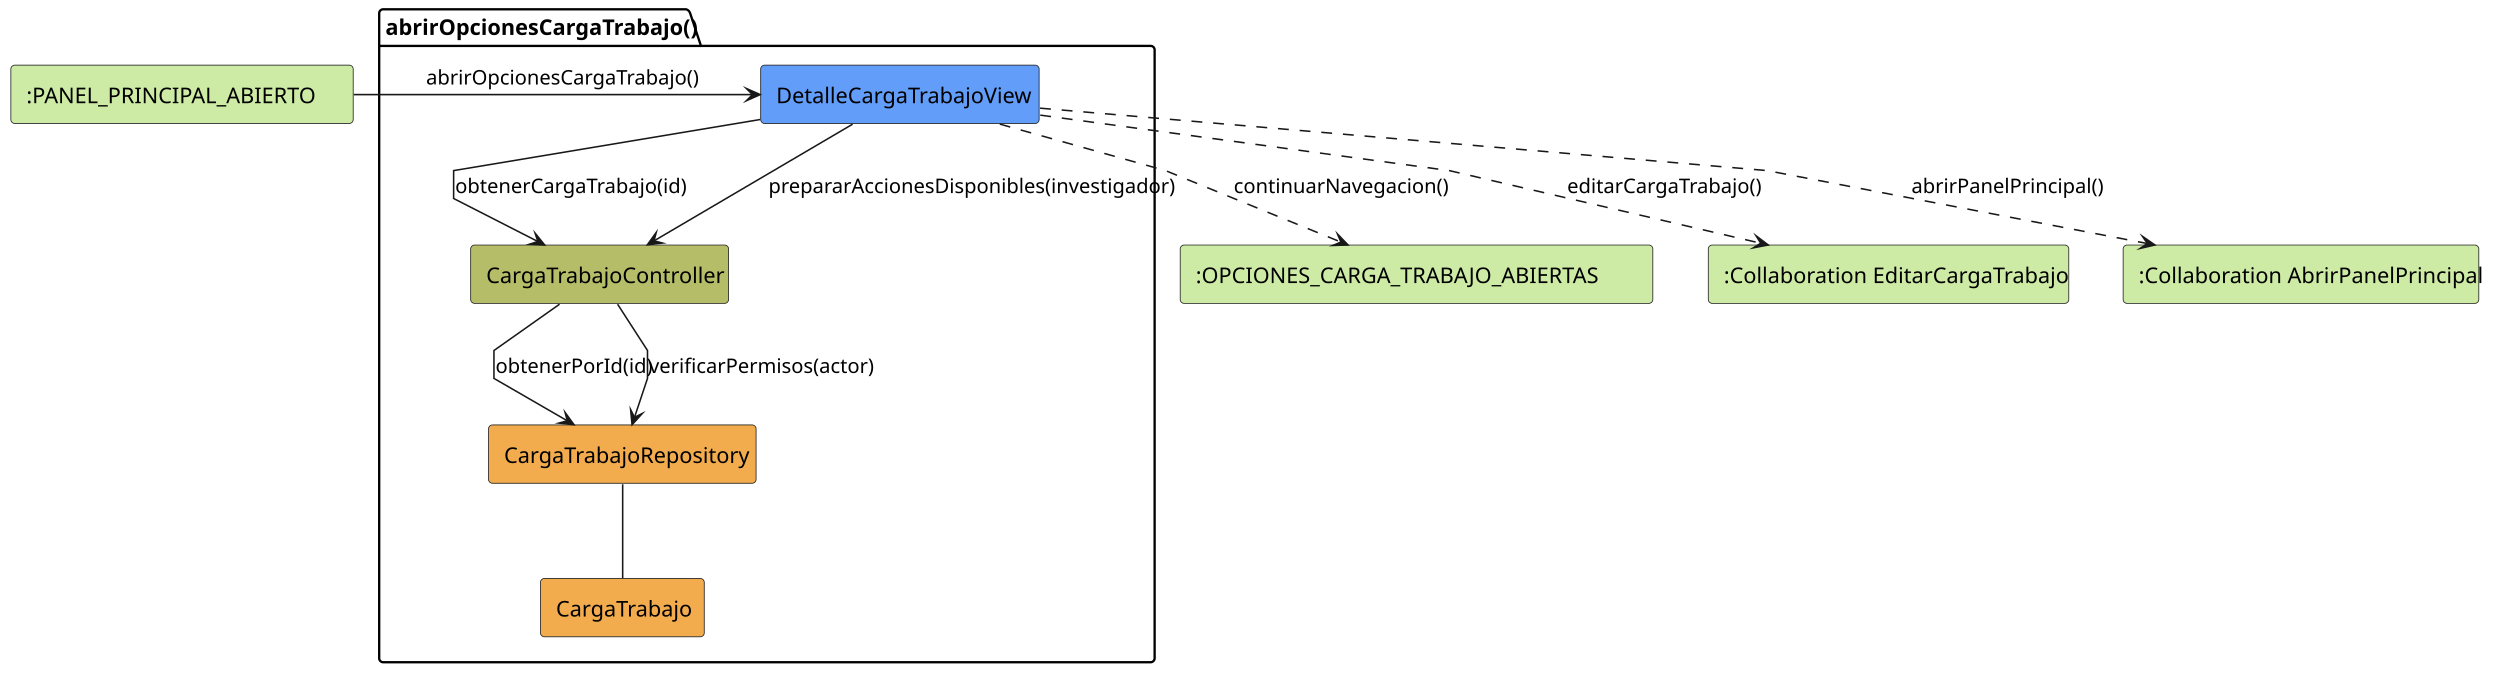
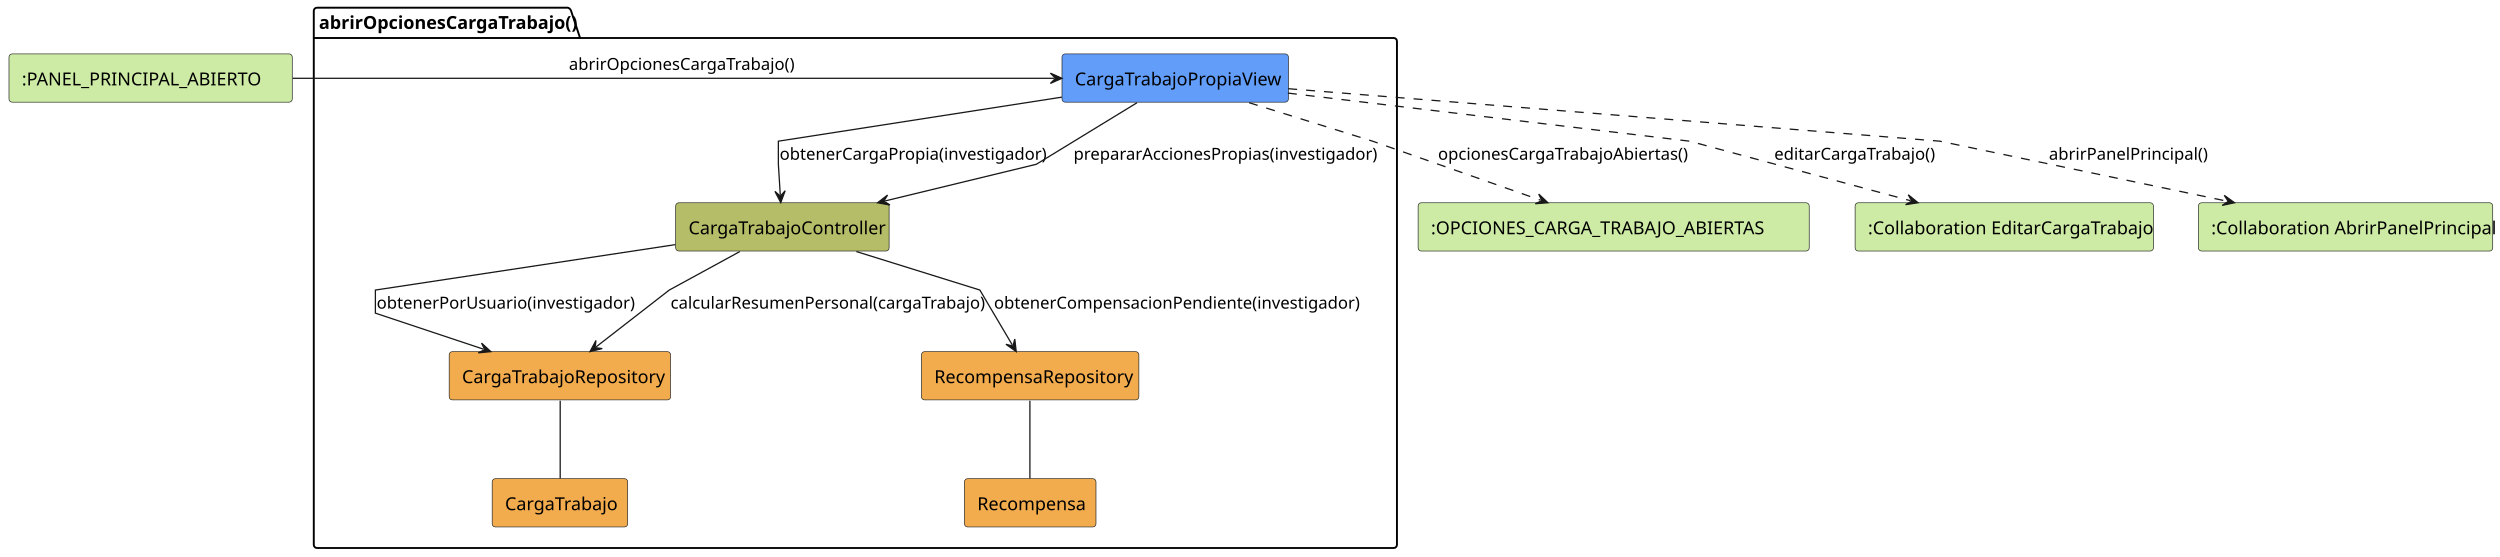
- <svg xmlns="http://www.w3.org/2000/svg" contentStyleType="text/css" data-diagram-type="DESCRIPTION" height="442px" preserveAspectRatio="none" style="width:1612px;height:442px;background:#FFFFFF;" version="1.1" viewBox="0 0 1612 442" width="1612px" zoomAndPan="magnify">
+ <svg xmlns="http://www.w3.org/2000/svg" contentStyleType="text/css" height="434px" preserveAspectRatio="none" style="width:1948px;height:434px;background:#FFFFFF;" version="1.1" viewBox="0 0 1948 434" width="1948px" zoomAndPan="magnify">
  <defs />
  <g>
-     <g class="cluster" data-qualified-name="abrirOpcionesCargaTrabajo" data-source-line="4" id="ent0002">
-       <path d="M247,6 L442.489,6 A3.75,3.75 0 0 1 444.989,8.5 L451.989,29.609 L742,29.609 A2.5,2.5 0 0 1 744.5,32.109 L744.5,424.5 A2.5,2.5 0 0 1 742,427 L247,427 A2.5,2.5 0 0 1 244.5,424.5 L244.5,8.5 A2.5,2.5 0 0 1 247,6" fill="none" style="stroke:#000000;stroke-width:1.5;" />
+     <g id="cluster_abrirOpcionesCargaTrabajo">
+       <path d="M247,6 L442.489,6 A3.75,3.75 0 0 1 444.989,8.5 L451.989,29.609 L1086,29.609 A2.5,2.5 0 0 1 1088.5,32.109 L1088.5,424.5 A2.5,2.5 0 0 1 1086,427 L247,427 A2.5,2.5 0 0 1 244.5,424.5 L244.5,8.5 A2.5,2.5 0 0 1 247,6 " fill="none" style="stroke:#000000;stroke-width:1.5;" />
      <line style="stroke:#000000;stroke-width:1.5;" x1="244.5" x2="451.989" y1="29.609" y2="29.609" />
-       <text fill="#000000" font-family="sans-serif" font-size="14" font-weight="700" lengthAdjust="spacing" textLength="194.489" x="248.5" y="22.533">abrirOpcionesCargaTrabajo()</text>
+       <text fill="#000000" font-family="sans-serif" font-size="14" font-weight="bold" lengthAdjust="spacing" textLength="194.489" x="248.5" y="22.533">abrirOpcionesCargaTrabajo()</text>
    </g>
-     <g class="entity" data-qualified-name="abrirOpcionesCargaTrabajo.DetalleCargaTrabajoView" data-source-line="5" id="ent0003">
-       <rect fill="#629EF9" height="37.609" rx="2.5" ry="2.5" style="stroke:#181818;stroke-width:0.5;" width="179.523" x="490.5" y="42" />
-       <text fill="#000000" font-family="sans-serif" font-size="14" lengthAdjust="spacing" textLength="159.523" x="500.5" y="66.533">DetalleCargaTrabajoView</text>
+     <g id="elem_CargaTrabajoPropiaView">
+       <rect fill="#629EF9" height="37.609" rx="2.5" ry="2.5" style="stroke:#181818;stroke-width:0.5;" width="176.413" x="827.5" y="42" />
+       <text fill="#000000" font-family="sans-serif" font-size="14" lengthAdjust="spacing" textLength="156.413" x="837.5" y="66.533">CargaTrabajoPropiaView</text>
    </g>
-     <g class="entity" data-qualified-name="abrirOpcionesCargaTrabajo.CargaTrabajoController" data-source-line="6" id="ent0004">
-       <rect fill="#B5BD68" height="37.609" rx="2.5" ry="2.5" style="stroke:#181818;stroke-width:0.5;" width="166.289" x="303.5" y="158" />
-       <text fill="#000000" font-family="sans-serif" font-size="14" lengthAdjust="spacing" textLength="146.289" x="313.5" y="182.533">CargaTrabajoController</text>
+     <g id="elem_CargaTrabajoController">
+       <rect fill="#B5BD68" height="37.609" rx="2.5" ry="2.5" style="stroke:#181818;stroke-width:0.5;" width="166.289" x="526.5" y="158" />
+       <text fill="#000000" font-family="sans-serif" font-size="14" lengthAdjust="spacing" textLength="146.289" x="536.5" y="182.533">CargaTrabajoController</text>
    </g>
-     <g class="entity" data-qualified-name="abrirOpcionesCargaTrabajo.CargaTrabajoRepository" data-source-line="7" id="ent0005">
-       <rect fill="#F2AC4E" height="37.609" rx="2.5" ry="2.5" style="stroke:#181818;stroke-width:0.5;" width="172.517" x="315" y="274" />
-       <text fill="#000000" font-family="sans-serif" font-size="14" lengthAdjust="spacing" textLength="152.517" x="325" y="298.533">CargaTrabajoRepository</text>
+     <g id="elem_CargaTrabajoRepository">
+       <rect fill="#F2AC4E" height="37.609" rx="2.5" ry="2.5" style="stroke:#181818;stroke-width:0.5;" width="172.517" x="350" y="274" />
+       <text fill="#000000" font-family="sans-serif" font-size="14" lengthAdjust="spacing" textLength="152.517" x="360" y="298.533">CargaTrabajoRepository</text>
    </g>
-     <g class="entity" data-qualified-name="abrirOpcionesCargaTrabajo.CargaTrabajo" data-source-line="8" id="ent0006">
-       <rect fill="#F2AC4E" height="37.609" rx="2.5" ry="2.5" style="stroke:#181818;stroke-width:0.5;" width="105.6" x="348.5" y="373" />
-       <text fill="#000000" font-family="sans-serif" font-size="14" lengthAdjust="spacing" textLength="85.6" x="358.5" y="397.533">CargaTrabajo</text>
+     <g id="elem_RecompensaRepository">
+       <rect fill="#F2AC4E" height="37.609" rx="2.5" ry="2.5" style="stroke:#181818;stroke-width:0.5;" width="169.406" x="718" y="274" />
+       <text fill="#000000" font-family="sans-serif" font-size="14" lengthAdjust="spacing" textLength="149.406" x="728" y="298.533">RecompensaRepository</text>
    </g>
-     <g class="entity" data-qualified-name="EstadoEntrada" data-source-line="3" id="ent0001">
+     <g id="elem_CargaTrabajo">
+       <rect fill="#F2AC4E" height="37.609" rx="2.5" ry="2.5" style="stroke:#181818;stroke-width:0.5;" width="105.6" x="383.5" y="373" />
+       <text fill="#000000" font-family="sans-serif" font-size="14" lengthAdjust="spacing" textLength="85.6" x="393.5" y="397.533">CargaTrabajo</text>
+     </g>
+     <g id="elem_Recompensa">
+       <rect fill="#F2AC4E" height="37.609" rx="2.5" ry="2.5" style="stroke:#181818;stroke-width:0.5;" width="102.489" x="751.5" y="373" />
+       <text fill="#000000" font-family="sans-serif" font-size="14" lengthAdjust="spacing" textLength="82.489" x="761.5" y="397.533">Recompensa</text>
+     </g>
+     <g id="elem_EstadoEntrada">
      <rect fill="#CDEBA5" height="37.609" rx="2.5" ry="2.5" style="stroke:#181818;stroke-width:0.5;" width="220.737" x="7" y="42" />
      <text fill="#000000" font-family="sans-serif" font-size="14" lengthAdjust="spacing" textLength="200.737" x="17" y="66.533">:PANEL_PRINCIPAL_ABIERTO</text>
    </g>
-     <g class="entity" data-qualified-name="EstadoSalida" data-source-line="11" id="ent0007">
-       <rect fill="#CDEBA5" height="37.609" rx="2.5" ry="2.5" style="stroke:#181818;stroke-width:0.5;" width="304.744" x="761" y="158" />
-       <text fill="#000000" font-family="sans-serif" font-size="14" lengthAdjust="spacing" textLength="284.744" x="771" y="182.533">:OPCIONES_CARGA_TRABAJO_ABIERTAS</text>
+     <g id="elem_EstadoSalida">
+       <rect fill="#CDEBA5" height="37.609" rx="2.5" ry="2.5" style="stroke:#181818;stroke-width:0.5;" width="304.744" x="1105" y="158" />
+       <text fill="#000000" font-family="sans-serif" font-size="14" lengthAdjust="spacing" textLength="284.744" x="1115" y="182.533">:OPCIONES_CARGA_TRABAJO_ABIERTAS</text>
    </g>
-     <g class="entity" data-qualified-name="EditarCargaTrabajo" data-source-line="12" id="ent0008">
-       <rect fill="#CDEBA5" height="37.609" rx="2.5" ry="2.5" style="stroke:#181818;stroke-width:0.5;" width="232.447" x="1101.5" y="158" />
-       <text fill="#000000" font-family="sans-serif" font-size="14" lengthAdjust="spacing" textLength="212.447" x="1111.5" y="182.533">:Collaboration EditarCargaTrabajo</text>
+     <g id="elem_EditarCargaTrabajo">
+       <rect fill="#CDEBA5" height="37.609" rx="2.5" ry="2.5" style="stroke:#181818;stroke-width:0.5;" width="232.447" x="1445.5" y="158" />
+       <text fill="#000000" font-family="sans-serif" font-size="14" lengthAdjust="spacing" textLength="212.447" x="1455.5" y="182.533">:Collaboration EditarCargaTrabajo</text>
    </g>
-     <g class="entity" data-qualified-name="AbrirPanelPrincipal" data-source-line="13" id="ent0009">
-       <rect fill="#CDEBA5" height="37.609" rx="2.5" ry="2.5" style="stroke:#181818;stroke-width:0.5;" width="229.33" x="1369" y="158" />
-       <text fill="#000000" font-family="sans-serif" font-size="14" lengthAdjust="spacing" textLength="209.33" x="1379" y="182.533">:Collaboration AbrirPanelPrincipal</text>
+     <g id="elem_AbrirPanelPrincipal">
+       <rect fill="#CDEBA5" height="37.609" rx="2.5" ry="2.5" style="stroke:#181818;stroke-width:0.5;" width="229.33" x="1713" y="158" />
+       <text fill="#000000" font-family="sans-serif" font-size="14" lengthAdjust="spacing" textLength="209.33" x="1723" y="182.533">:Collaboration AbrirPanelPrincipal</text>
    </g>
-     <g class="link" data-entity-1="ent0001" data-entity-2="ent0003" data-link-type="dependency" data-source-line="15" id="lnk10">
-       <path d="M228.11,61 C308.22,61 410.19,61 485.18,61" fill="none" id="EstadoEntrada-to-DetalleCargaTrabajoView" style="stroke:#181818;stroke-width:1;" />
-       <polygon fill="#181818" points="490.18,61,481.18,57,485.18,61,481.18,65,490.18,61" style="stroke:#181818;stroke-width:1;stroke-linejoin:miter;stroke-miterlimit:10;" />
-       <text fill="#000000" font-family="sans-serif" font-size="13" lengthAdjust="spacing" textLength="169.07" x="274.75" y="54.495">abrirOpcionesCargaTrabajo()</text>
+     <g id="link_EstadoEntrada_CargaTrabajoPropiaView">
+       <path d="M228.04,61 C388.08,61 675.13,61 821.47,61 " fill="none" id="EstadoEntrada-to-CargaTrabajoPropiaView" style="stroke:#181818;stroke-width:1;" />
+       <polygon fill="#181818" points="827.47,61,818.47,57,822.47,61,818.47,65,827.47,61" style="stroke:#181818;stroke-width:1;" />
+       <text fill="#000000" font-family="sans-serif" font-size="13" lengthAdjust="spacing" textLength="169.07" x="443.25" y="54.495">abrirOpcionesCargaTrabajo()</text>
    </g>
-     <g class="link" data-entity-1="ent0003" data-entity-2="ent0004" data-link-type="dependency" data-source-line="17" id="lnk11">
-       <path d="M490.17,77.06 C405.7,91.13 292.5,110 292.5,110 C292.5,110 292.5,128 292.5,128 C292.5,128 320.107,142.096 346.777,155.716" fill="none" id="DetalleCargaTrabajoView-to-CargaTrabajoController" style="stroke:#181818;stroke-width:1;" />
-       <polygon fill="#181818" points="351.23,157.99,345.034,150.334,346.777,155.716,341.396,157.459,351.23,157.99" style="stroke:#181818;stroke-width:1;stroke-linejoin:miter;stroke-miterlimit:10;" />
-       <text fill="#000000" font-family="sans-serif" font-size="13" lengthAdjust="spacing" textLength="142.352" x="293.5" y="124.495">obtenerCargaTrabajo(id)</text>
+     <g id="link_CargaTrabajoPropiaView_CargaTrabajoController">
+       <path d="M827.37,75.69 C736.03,89.88 606.5,110 606.5,110 C606.5,110 606.5,128 606.5,128 C606.5,128 607.145,138.272 607.995,151.862 " fill="none" id="CargaTrabajoPropiaView-to-CargaTrabajoController" style="stroke:#181818;stroke-width:1;" />
+       <polygon fill="#181818" points="608.37,157.85,611.8,148.618,608.058,152.86,603.816,149.117,608.37,157.85" style="stroke:#181818;stroke-width:1;" />
+       <text fill="#000000" font-family="sans-serif" font-size="13" lengthAdjust="spacing" textLength="195.832" x="607.5" y="124.495">obtenerCargaPropia(investigador)</text>
    </g>
-     <g class="link" data-entity-1="ent0003" data-entity-2="ent0004" data-link-type="dependency" data-source-line="18" id="lnk12">
-       <path d="M549.76,80.06 C513.54,101.35 458.021,133.966 421.731,155.296" fill="none" id="DetalleCargaTrabajoView-to-CargaTrabajoController-1" style="stroke:#181818;stroke-width:1;" />
-       <polygon fill="#181818" points="417.42,157.83,427.206,156.718,421.731,155.296,423.152,149.821,417.42,157.83" style="stroke:#181818;stroke-width:1;stroke-linejoin:miter;stroke-miterlimit:10;" />
-       <text fill="#000000" font-family="sans-serif" font-size="13" lengthAdjust="spacing" textLength="247.844" x="495.5" y="124.495">prepararAccionesDisponibles(investigador)</text>
+     <g id="link_CargaTrabajoPropiaView_CargaTrabajoController">
+       <path d="M885.99,80.03 C854.01,99.58 807.5,128 807.5,128 C807.5,128 745.801,142.956 689.621,156.576 " fill="none" id="CargaTrabajoPropiaView-to-CargaTrabajoController-1" style="stroke:#181818;stroke-width:1;" />
+       <polygon fill="#181818" points="683.79,157.99,693.479,159.757,688.649,156.812,691.594,151.982,683.79,157.99" style="stroke:#181818;stroke-width:1;" />
+       <text fill="#000000" font-family="sans-serif" font-size="13" lengthAdjust="spacing" textLength="224.72" x="836.5" y="124.495">prepararAccionesPropias(investigador)</text>
    </g>
-     <g class="link" data-entity-1="ent0004" data-entity-2="ent0005" data-link-type="dependency" data-source-line="19" id="lnk13">
-       <path d="M360.79,196.15 C341.54,209.74 318.5,226 318.5,226 C318.5,226 318.5,244 318.5,244 C318.5,244 342.292,257.757 365.792,271.347" fill="none" id="CargaTrabajoController-to-CargaTrabajoRepository" style="stroke:#181818;stroke-width:1;" />
-       <polygon fill="#181818" points="370.12,273.85,364.331,265.882,365.792,271.347,360.327,272.807,370.12,273.85" style="stroke:#181818;stroke-width:1;stroke-linejoin:miter;stroke-miterlimit:10;" />
-       <text fill="#000000" font-family="sans-serif" font-size="13" lengthAdjust="spacing" textLength="93.939" x="319.5" y="240.495">obtenerPorId(id)</text>
+     <g id="link_CargaTrabajoController_CargaTrabajoRepository">
+       <path d="M526.21,190.61 C432.29,204.83 292.5,226 292.5,226 C292.5,226 292.5,244 292.5,244 C292.5,244 335.918,258.473 376.778,272.093 " fill="none" id="CargaTrabajoController-to-CargaTrabajoRepository" style="stroke:#181818;stroke-width:1;" />
+       <polygon fill="#181818" points="382.47,273.99,375.197,267.349,377.727,272.409,372.667,274.939,382.47,273.99" style="stroke:#181818;stroke-width:1;" />
+       <text fill="#000000" font-family="sans-serif" font-size="13" lengthAdjust="spacing" textLength="187.872" x="293.5" y="240.495">obtenerPorUsuario(investigador)</text>
    </g>
-     <g class="link" data-entity-1="ent0004" data-entity-2="ent0005" data-link-type="dependency" data-source-line="20" id="lnk14">
-       <path d="M398.22,196.15 C407,209.74 417.5,226 417.5,226 C417.5,226 417.5,244 417.5,244 C417.5,244 413.661,255.517 409.131,269.107" fill="none" id="CargaTrabajoController-to-CargaTrabajoRepository-1" style="stroke:#181818;stroke-width:1;" />
-       <polygon fill="#181818" points="407.55,273.85,414.191,266.577,409.131,269.107,406.601,264.047,407.55,273.85" style="stroke:#181818;stroke-width:1;stroke-linejoin:miter;stroke-miterlimit:10;" />
-       <text fill="#000000" font-family="sans-serif" font-size="13" lengthAdjust="spacing" textLength="137.243" x="418.5" y="240.495">verificarPermisos(actor)</text>
+     <g id="link_CargaTrabajoController_CargaTrabajoRepository">
+       <path d="M576.48,196.01 C551.51,209.63 521.5,226 521.5,226 C521.5,226 489.628,250.739 464.468,270.289 " fill="none" id="CargaTrabajoController-to-CargaTrabajoRepository-1" style="stroke:#181818;stroke-width:1;" />
+       <polygon fill="#181818" points="459.73,273.97,469.291,271.606,463.678,270.902,464.382,265.289,459.73,273.97" style="stroke:#181818;stroke-width:1;" />
+       <text fill="#000000" font-family="sans-serif" font-size="13" lengthAdjust="spacing" textLength="236.996" x="522.5" y="240.495">calcularResumenPersonal(cargaTrabajo)</text>
    </g>
-     <g class="link" data-entity-1="ent0005" data-entity-2="ent0006" data-link-type="association" data-source-line="21" id="lnk15">
-       <path d="M401.5,312.24 C401.5,329.59 401.5,355.52 401.5,372.84" fill="none" id="CargaTrabajoRepository-CargaTrabajo" style="stroke:#181818;stroke-width:1;" />
+     <g id="link_CargaTrabajoController_RecompensaRepository">
+       <path d="M667.28,196.01 C710.98,209.63 763.5,226 763.5,226 C763.5,226 777.25,249.253 788.79,268.803 " fill="none" id="CargaTrabajoController-to-RecompensaRepository" style="stroke:#181818;stroke-width:1;" />
+       <polygon fill="#181818" points="791.84,273.97,790.71,264.186,789.298,269.664,783.82,268.253,791.84,273.97" style="stroke:#181818;stroke-width:1;" />
+       <text fill="#000000" font-family="sans-serif" font-size="13" lengthAdjust="spacing" textLength="268.112" x="774.5" y="240.495">obtenerCompensacionPendiente(investigador)</text>
    </g>
-     <g class="link" data-entity-1="ent0003" data-entity-2="ent0007" data-link-type="dependency" data-source-line="22" id="lnk16">
-       <path d="M644.66,80.01 C693.18,93.63 751.5,110 751.5,110 C751.5,110 816.64,136.533 864.6,156.083" fill="none" id="DetalleCargaTrabajoView-to-EstadoSalida" style="stroke:#181818;stroke-width:1;stroke-dasharray:7,7;" />
-       <polygon fill="#181818" points="869.23,157.97,862.406,150.869,864.6,156.083,859.386,158.277,869.23,157.97" style="stroke:#181818;stroke-width:1;stroke-linejoin:miter;stroke-miterlimit:10;" />
-       <text fill="#000000" font-family="sans-serif" font-size="13" lengthAdjust="spacing" textLength="130.793" x="795.5" y="124.495">continuarNavegacion()</text>
+     <g id="link_CargaTrabajoRepository_CargaTrabajo">
+       <path d="M436.5,312.24 C436.5,329.59 436.5,355.52 436.5,372.84 " fill="none" id="CargaTrabajoRepository-CargaTrabajo" style="stroke:#181818;stroke-width:1;" />
    </g>
-     <g class="link" data-entity-1="ent0003" data-entity-2="ent0008" data-link-type="dependency" data-source-line="23" id="lnk17">
-       <path d="M670.75,74.24 C775.63,88.46 934.5,110 934.5,110 C934.5,110 1051.511,137.284 1135.301,156.834" fill="none" id="DetalleCargaTrabajoView-to-EditarCargaTrabajo" style="stroke:#181818;stroke-width:1;stroke-dasharray:7,7;" />
-       <polygon fill="#181818" points="1140.17,157.97,1132.314,152.03,1135.301,156.834,1130.496,159.82,1140.17,157.97" style="stroke:#181818;stroke-width:1;stroke-linejoin:miter;stroke-miterlimit:10;" />
-       <text fill="#000000" font-family="sans-serif" font-size="13" lengthAdjust="spacing" textLength="120.663" x="1010.5" y="124.495">editarCargaTrabajo()</text>
+     <g id="link_RecompensaRepository_Recompensa">
+       <path d="M802.5,312.24 C802.5,329.59 802.5,355.52 802.5,372.84 " fill="none" id="RecompensaRepository-Recompensa" style="stroke:#181818;stroke-width:1;" />
    </g>
-     <g class="link" data-entity-1="ent0003" data-entity-2="ent0009" data-link-type="dependency" data-source-line="24" id="lnk18">
-       <path d="M670.62,69.74 C828.74,83.32 1139.5,110 1139.5,110 C1139.5,110 1282.74,137.477 1384.59,157.028" fill="none" id="DetalleCargaTrabajoView-to-AbrirPanelPrincipal" style="stroke:#181818;stroke-width:1;stroke-dasharray:7,7;" />
-       <polygon fill="#181818" points="1389.5,157.97,1381.415,152.345,1384.59,157.028,1379.907,160.202,1389.5,157.97" style="stroke:#181818;stroke-width:1;stroke-linejoin:miter;stroke-miterlimit:10;" />
-       <text fill="#000000" font-family="sans-serif" font-size="13" lengthAdjust="spacing" textLength="117.768" x="1232.5" y="124.495">abrirPanelPrincipal()</text>
+     <g id="link_CargaTrabajoPropiaView_EstadoSalida">
+       <path d="M973.28,80.01 C1016.98,93.63 1069.5,110 1069.5,110 C1069.5,110 1144.799,136.432 1200.469,155.982 " fill="none" id="CargaTrabajoPropiaView-to-EstadoSalida" style="stroke:#181818;stroke-width:1;stroke-dasharray:7.0,7.0;" />
+       <polygon fill="#181818" points="1206.13,157.97,1198.964,151.214,1201.412,156.313,1196.313,158.762,1206.13,157.97" style="stroke:#181818;stroke-width:1;" />
+       <text fill="#000000" font-family="sans-serif" font-size="13" lengthAdjust="spacing" textLength="187.872" x="1120.5" y="124.495">opcionesCargaTrabajoAbiertas()</text>
+     </g>
+     <g id="link_CargaTrabajoPropiaView_EditarCargaTrabajo">
+       <path d="M1003.5,72.53 C1121.54,86.66 1316.5,110 1316.5,110 C1316.5,110 1416.217,136.859 1488.757,156.409 " fill="none" id="CargaTrabajoPropiaView-to-EditarCargaTrabajo" style="stroke:#181818;stroke-width:1;stroke-dasharray:7.0,7.0;" />
+       <polygon fill="#181818" points="1494.55,157.97,1486.901,151.766,1489.722,156.669,1484.819,159.49,1494.55,157.97" style="stroke:#181818;stroke-width:1;" />
+       <text fill="#000000" font-family="sans-serif" font-size="13" lengthAdjust="spacing" textLength="120.663" x="1382.5" y="124.495">editarCargaTrabajo()</text>
+     </g>
+     <g id="link_CargaTrabajoPropiaView_AbrirPanelPrincipal">
+       <path d="M1003.76,69.11 C1169.67,82.47 1511.5,110 1511.5,110 C1511.5,110 1641.717,137.193 1735.277,156.743 " fill="none" id="CargaTrabajoPropiaView-to-AbrirPanelPrincipal" style="stroke:#181818;stroke-width:1;stroke-dasharray:7.0,7.0;" />
+       <polygon fill="#181818" points="1741.15,157.97,1733.158,152.214,1736.256,156.947,1731.522,160.045,1741.15,157.97" style="stroke:#181818;stroke-width:1;" />
+       <text fill="#000000" font-family="sans-serif" font-size="13" lengthAdjust="spacing" textLength="117.768" x="1596.5" y="124.495">abrirPanelPrincipal()</text>
    </g>
  </g>
</svg>
